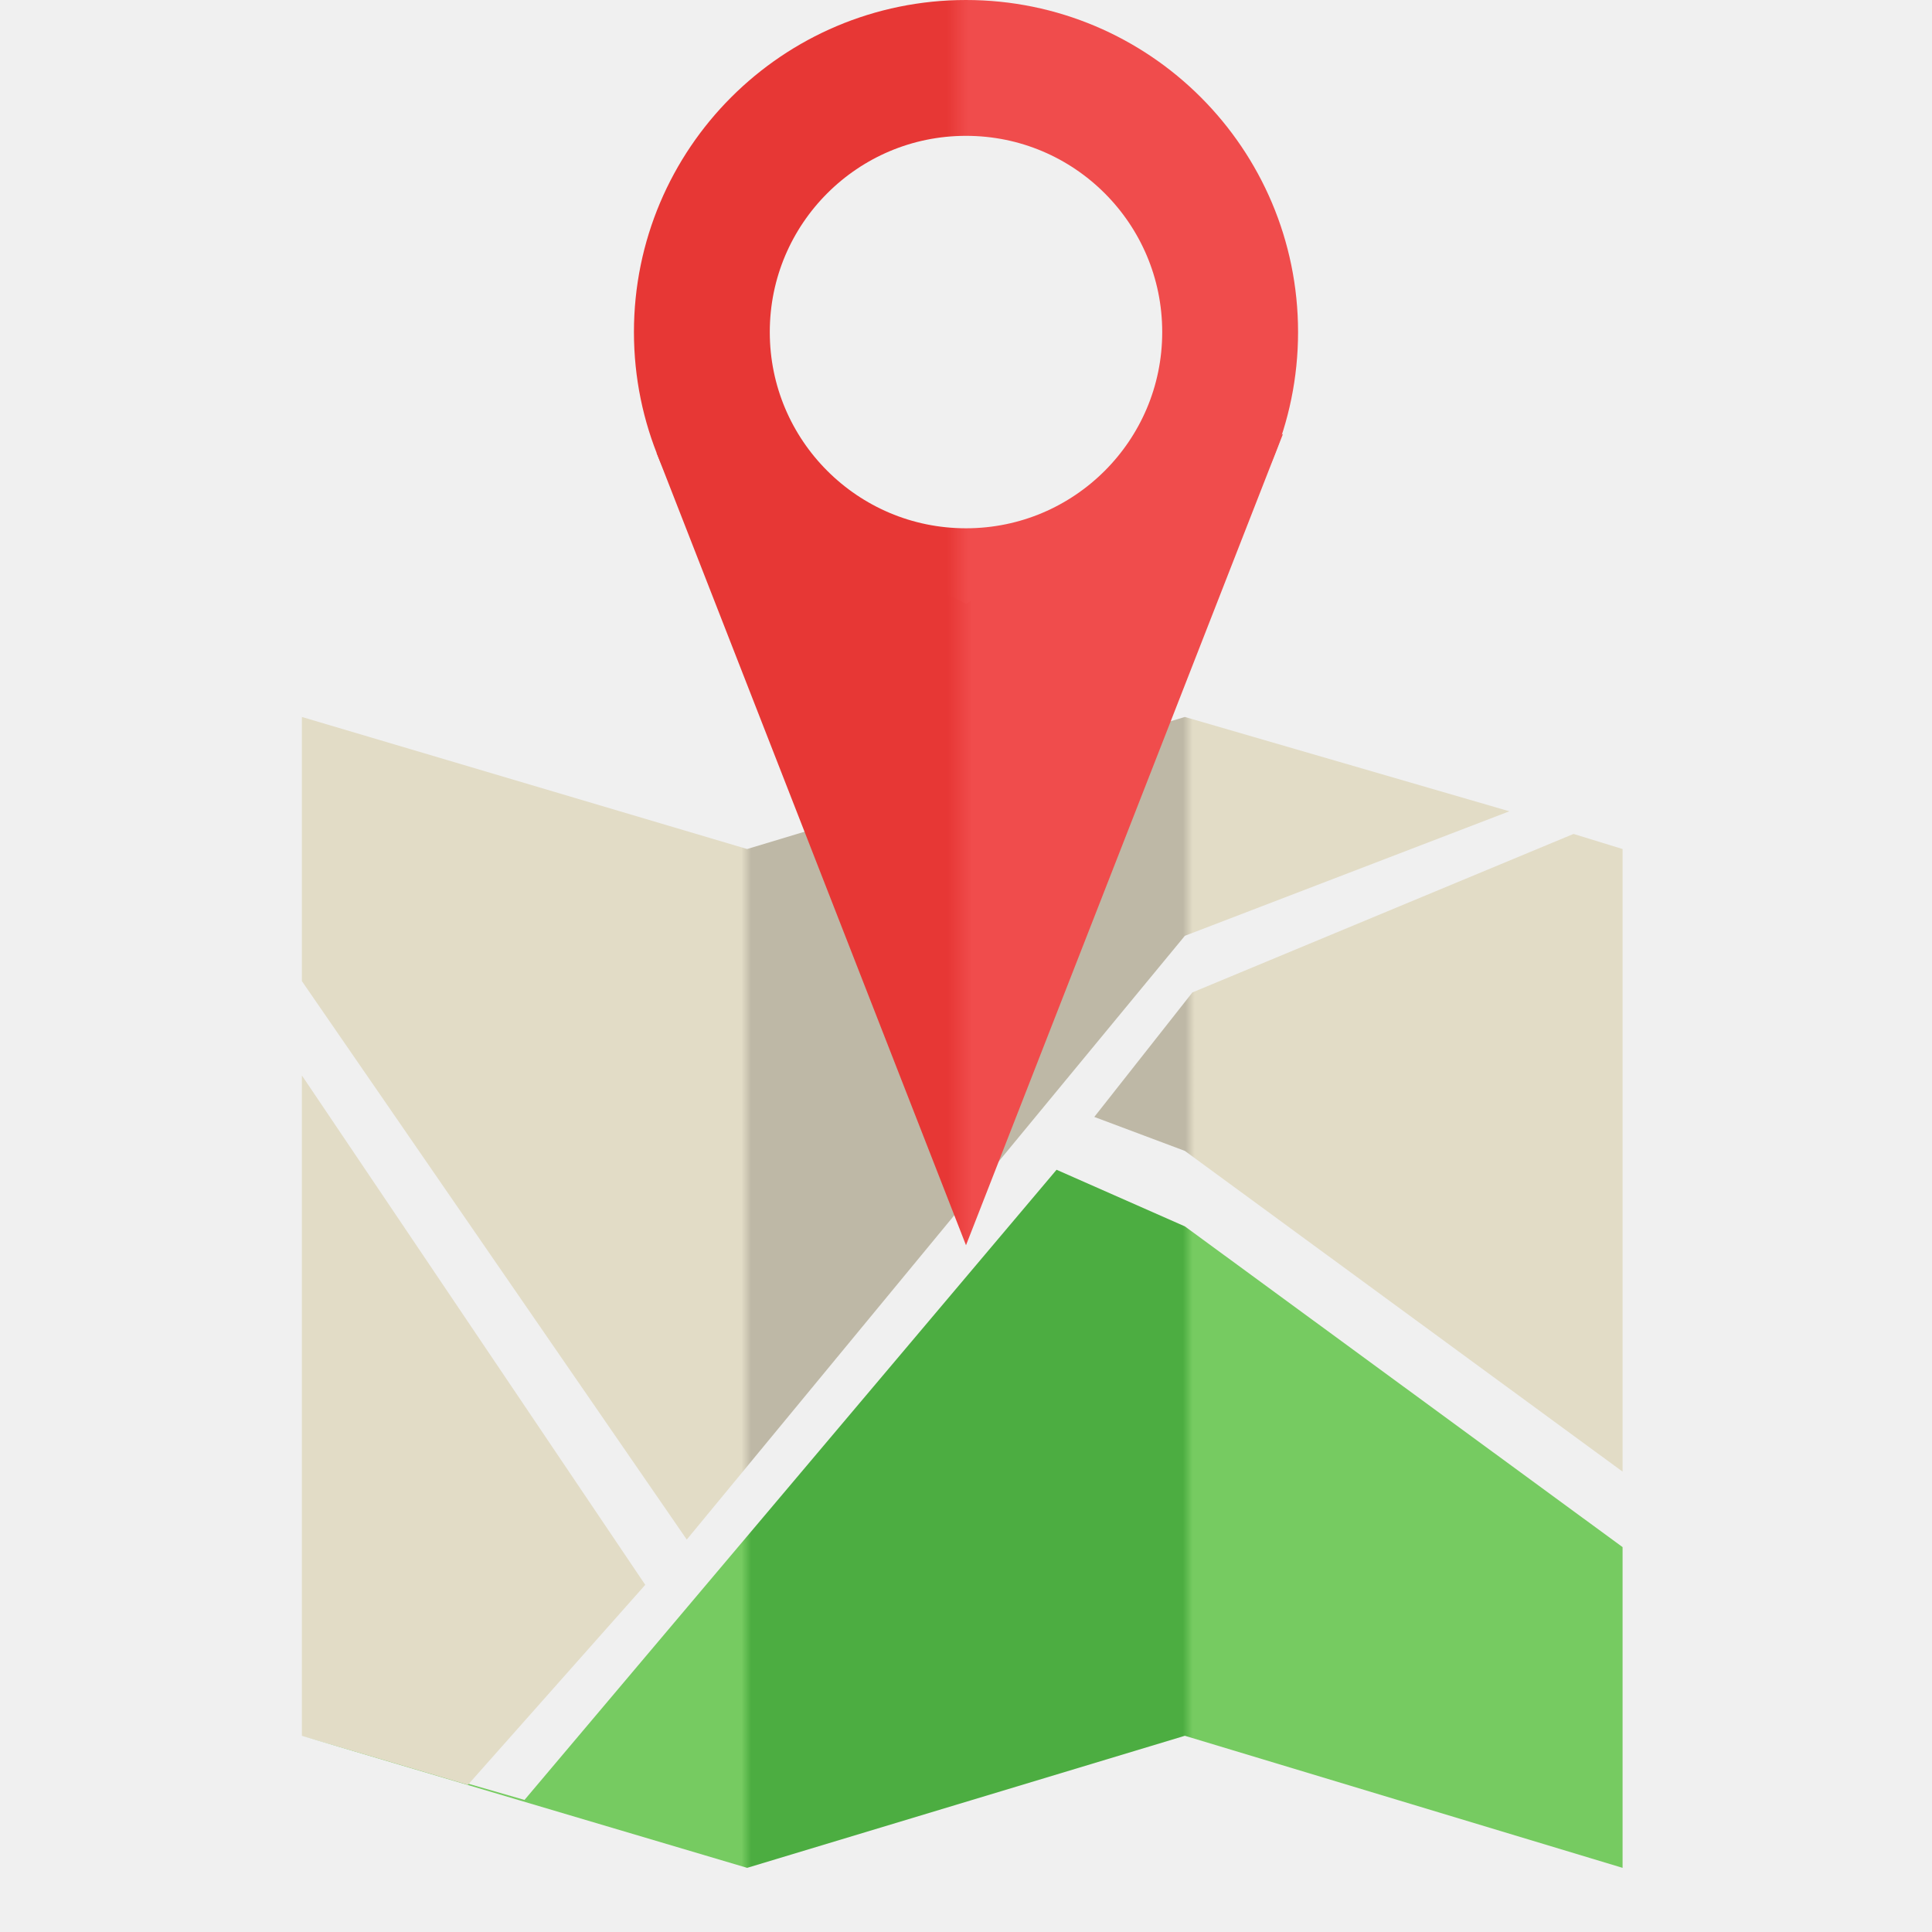
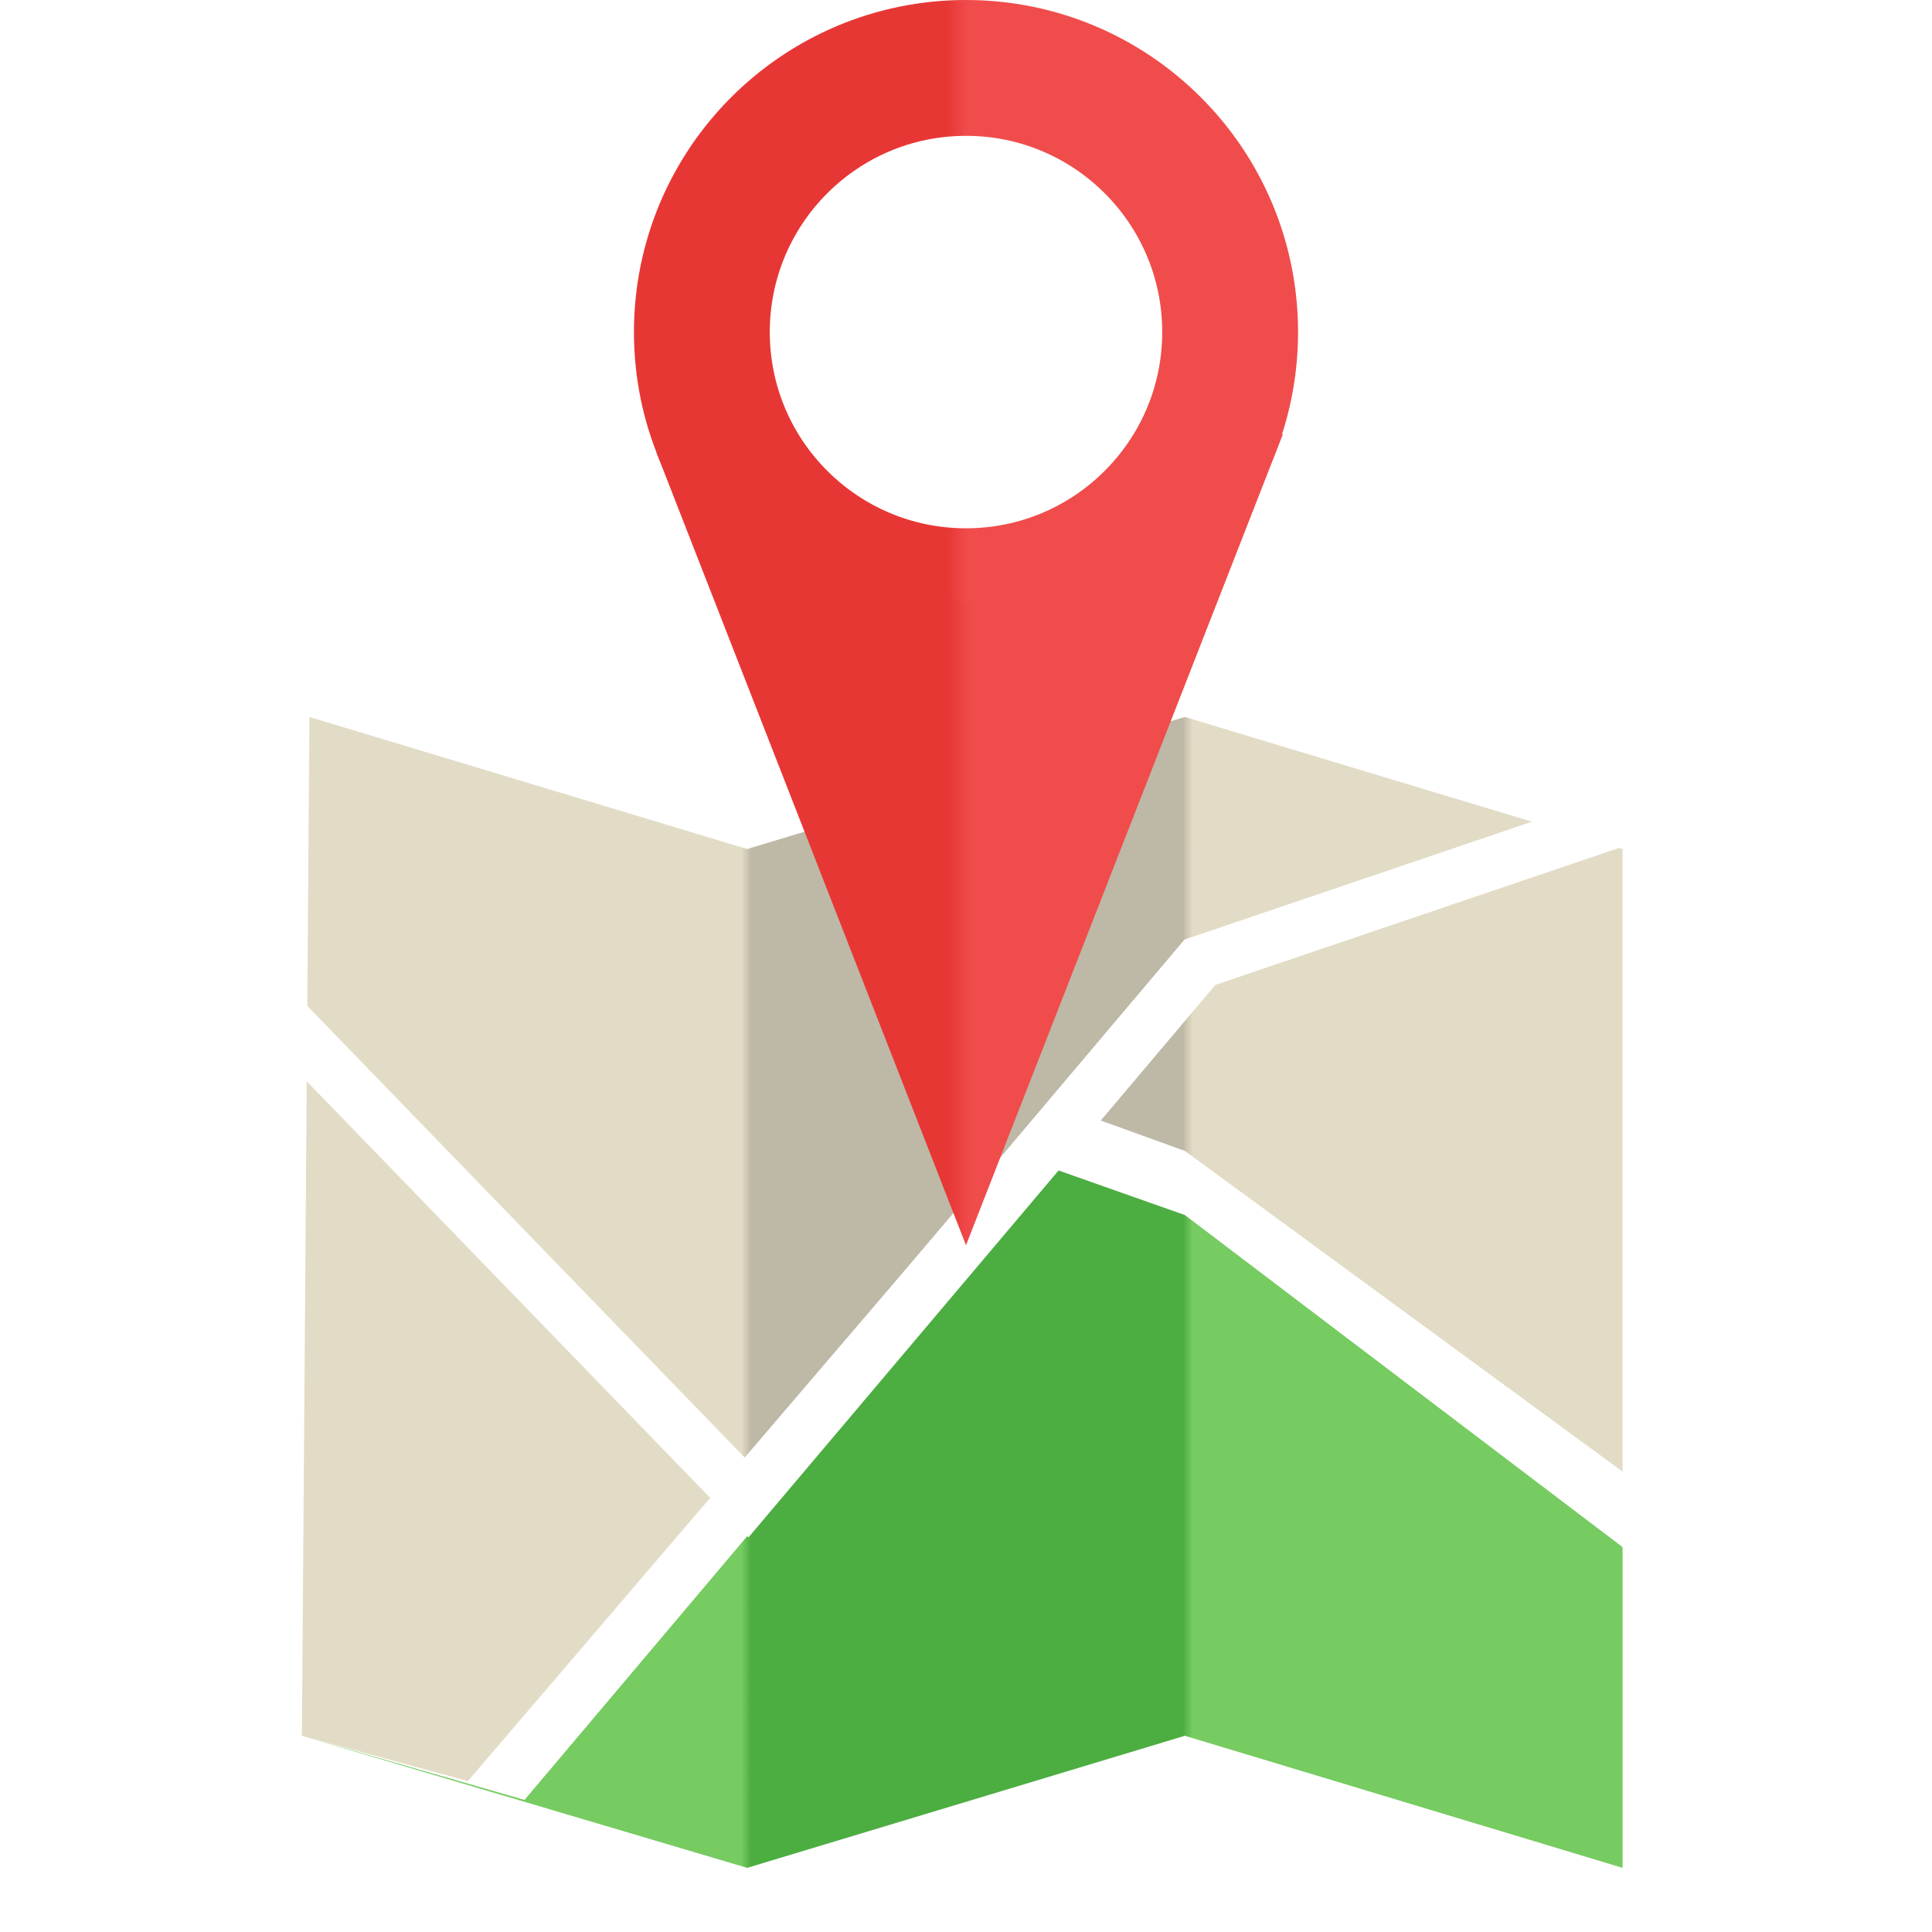
<svg xmlns="http://www.w3.org/2000/svg" viewBox="0 0 512 512" width="512" height="512">
  <defs>
    <linearGradient id="gris" x1="14%" y1="0%" x2="86%" y2="0%">
      <stop offset="27%" style="stop-color:#E2DCC6;stop-opacity:1" />
      <stop offset="28%" style="stop-color:#BEB8A6;stop-opacity:1" />
      <stop offset="73%" style="stop-color:#BEB8A6;stop-opacity:1" />
      <stop offset="74%" style="stop-color:#E2DCC6;stop-opacity:1" />
    </linearGradient>
    <linearGradient id="vert" x1="14%" y1="0%" x2="86%" y2="0%">
      <stop offset="27%" style="stop-color:#76CB61;stop-opacity:1" />
      <stop offset="28%" style="stop-color:#4CAD41;stop-opacity:1" />
      <stop offset="73%" style="stop-color:#4CAD41;stop-opacity:1" />
      <stop offset="74%" style="stop-color:#76CB61;stop-opacity:1" />
    </linearGradient>
    <linearGradient id="rouge" x1="30%" y1="0%" x2="70%" y2="0%">
      <stop offset="41%" style="stop-color:#E73735;stop-opacity:1" />
      <stop offset="51%" style="stop-color:#F04C4C;stop-opacity:1" />
    </linearGradient>
  </defs>
-   <polygon points="417,221 430,225 430,390 314,305  290,296  82,296  290,296  316,263" fill="url(#gris)" />
-   <polygon points="139,477 280,310 314,325 430,410 430,495 314,460 198,495 80,460" fill="url(#vert)" />
-   <polygon points="80,190 198,225 314,190 400,215 430,225 400,215    314,248   182,408 80,260" fill="url(#gris)" />
-   <polygon points="80,285  171,420  430,420  171,420  124,473 80,460" fill="url(#gris)" />
+   <rect width="100%" height="100%" fill="white" />
+   <polygon points="82,190 198,225 314,190 430,225 430,390 314,305   278,292  124,472  80,460" fill="url(#gris)" />
+   <polygon points="139,477 280,310 314,322 430,410 430,495 314,460 198,495 80,460" fill="url(#vert)" />
+   <path d="M75 270 L198 397 L318 255 L430 217" stroke-width="14" stroke="white" fill="none" />
  <ellipse cx="256" cy="88" rx="70" ry="70" stroke-width="36" stroke="url(#rouge)" fill="none" />
  <polygon points="174,120 256,330 340,115 256,160" fill="url(#rouge)" />
</svg>
